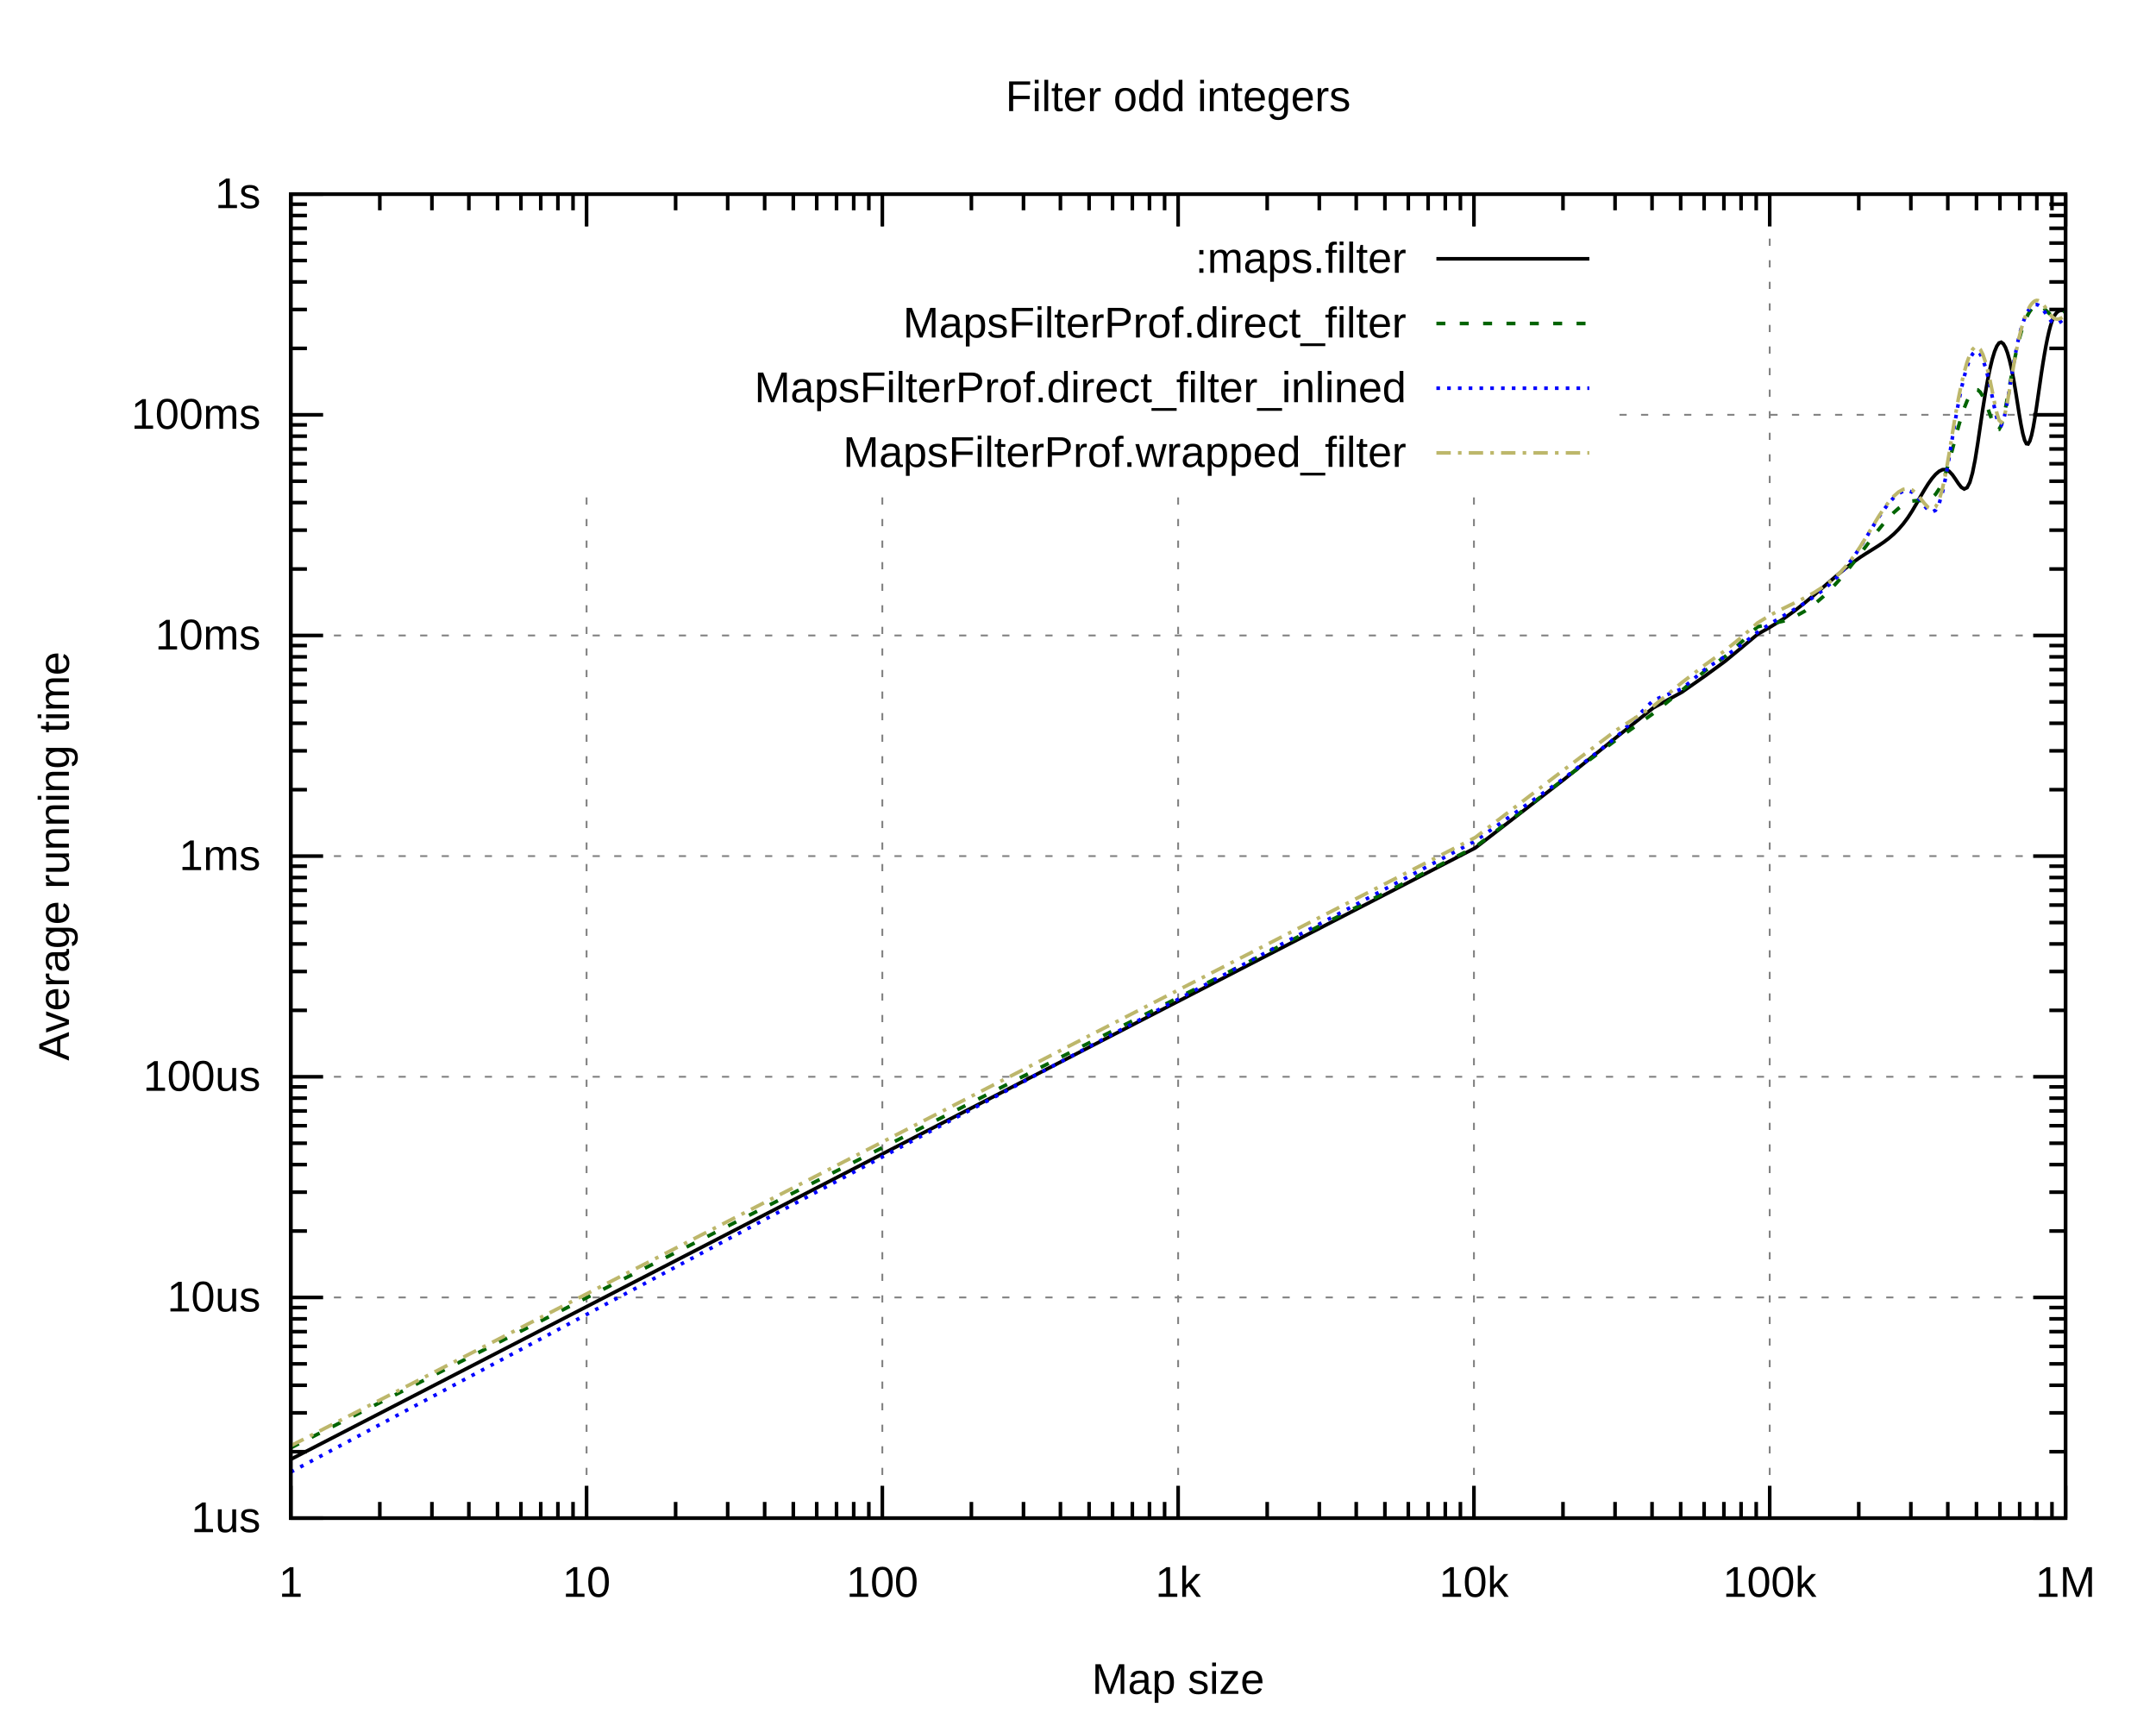
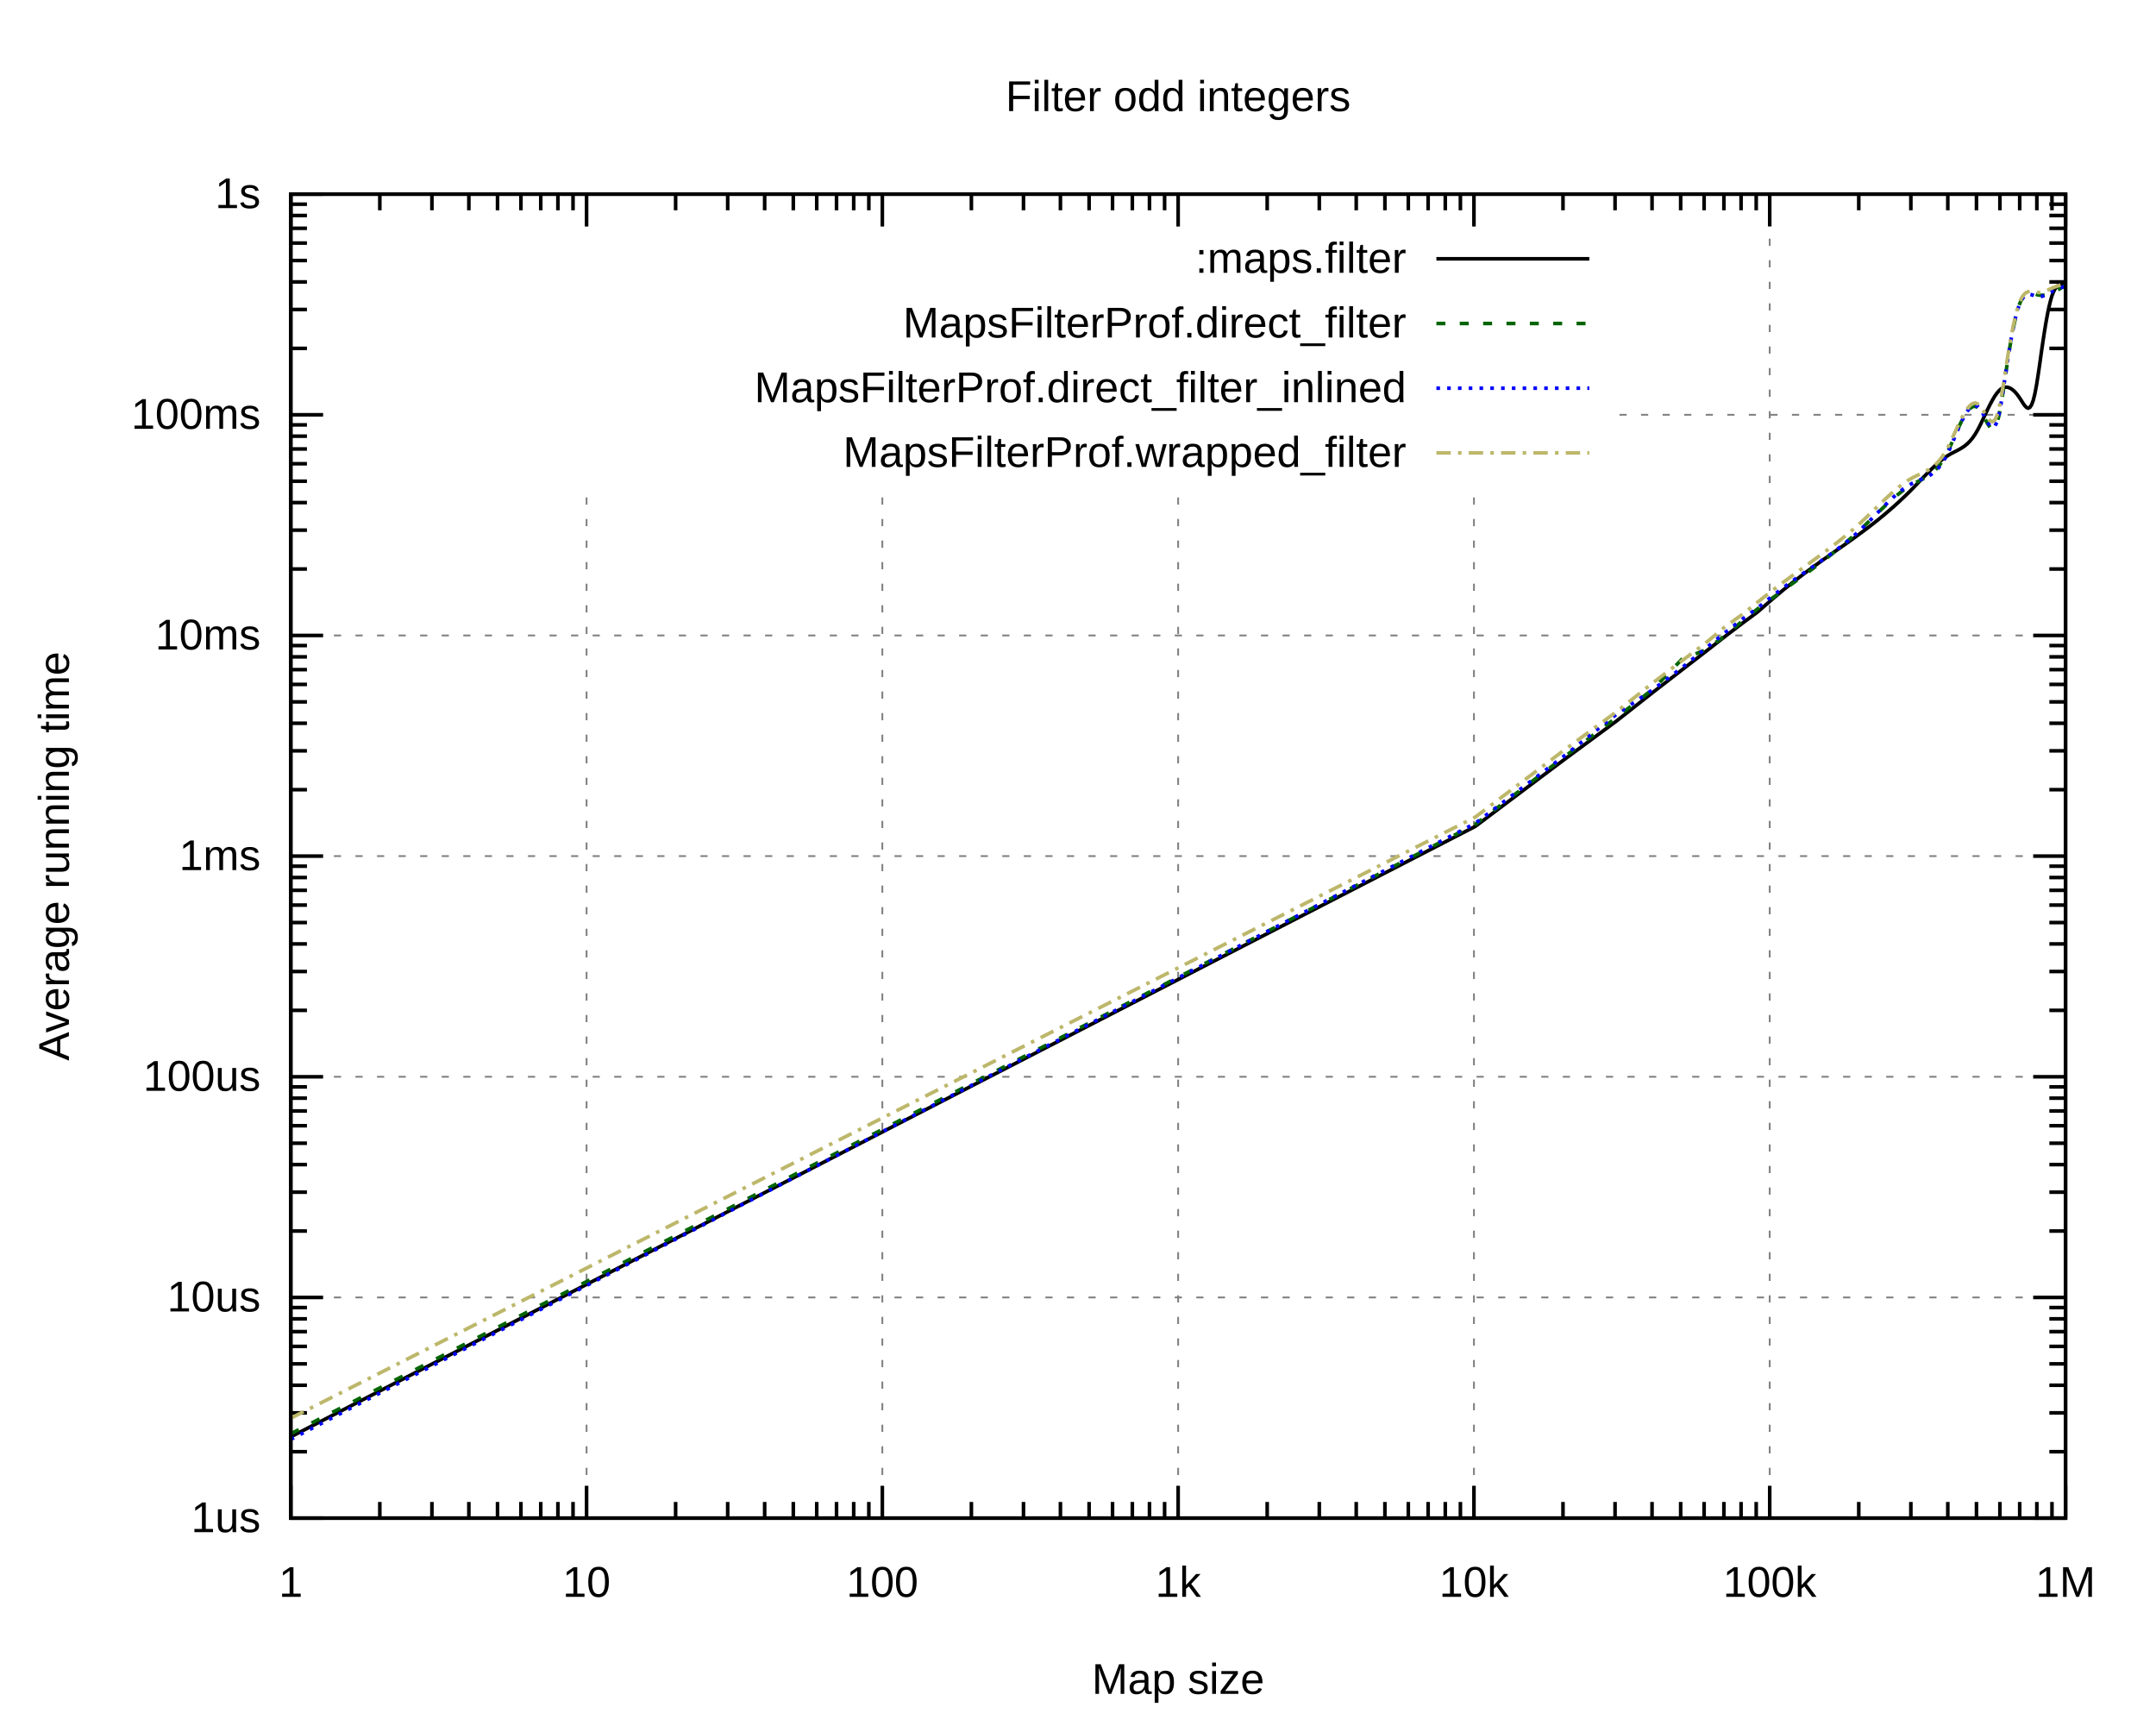
<svg xmlns="http://www.w3.org/2000/svg" xmlns:xlink="http://www.w3.org/1999/xlink" width="600" height="480" viewBox="0 0 600 480">
  <g id="gnuplot_canvas">
    <rect x="0" y="0" width="600" height="480" fill="none" />
    <defs>
      <circle id="gpDot" r="0.5" stroke-width="0.5" stroke="currentColor" />
      <path id="gpPt0" stroke-width="0.222" stroke="currentColor" d="M-1,0 h2 M0,-1 v2" />
      <path id="gpPt1" stroke-width="0.222" stroke="currentColor" d="M-1,-1 L1,1 M1,-1 L-1,1" />
      <path id="gpPt2" stroke-width="0.222" stroke="currentColor" d="M-1,0 L1,0 M0,-1 L0,1 M-1,-1 L1,1 M-1,1 L1,-1" />
      <rect id="gpPt3" stroke-width="0.222" stroke="currentColor" x="-1" y="-1" width="2" height="2" />
      <rect id="gpPt4" stroke-width="0.222" stroke="currentColor" fill="currentColor" x="-1" y="-1" width="2" height="2" />
      <circle id="gpPt5" stroke-width="0.222" stroke="currentColor" cx="0" cy="0" r="1" />
      <use xlink:href="#gpPt5" id="gpPt6" fill="currentColor" stroke="none" />
      <path id="gpPt7" stroke-width="0.222" stroke="currentColor" d="M0,-1.33 L-1.33,0.67 L1.33,0.67 z" />
      <use xlink:href="#gpPt7" id="gpPt8" fill="currentColor" stroke="none" />
      <use xlink:href="#gpPt7" id="gpPt9" stroke="currentColor" transform="rotate(180)" />
      <use xlink:href="#gpPt9" id="gpPt10" fill="currentColor" stroke="none" />
      <use xlink:href="#gpPt3" id="gpPt11" stroke="currentColor" transform="rotate(45)" />
      <use xlink:href="#gpPt11" id="gpPt12" fill="currentColor" stroke="none" />
      <path id="gpPt13" stroke-width="0.222" stroke="currentColor" d="M0,1.330 L1.265,0.411 L0.782,-1.067 L-0.782,-1.076 L-1.265,0.411 z" />
      <use xlink:href="#gpPt13" id="gpPt14" fill="currentColor" stroke="none" />
      <filter id="textbox" filterUnits="objectBoundingBox" x="0" y="0" height="1" width="1">
        <feFlood flood-color="white" flood-opacity="1" result="bgnd" />
        <feComposite in="SourceGraphic" in2="bgnd" operator="atop" />
      </filter>
      <filter id="greybox" filterUnits="objectBoundingBox" x="0" y="0" height="1" width="1">
        <feFlood flood-color="lightgrey" flood-opacity="1" result="grey" />
        <feComposite in="SourceGraphic" in2="grey" operator="atop" />
      </filter>
    </defs>
    <g fill="none" color="white" stroke="currentColor" stroke-width="1.00" stroke-linecap="butt" stroke-linejoin="miter">
</g>
    <g fill="none" color="black" stroke="currentColor" stroke-width="1.00" stroke-linecap="butt" stroke-linejoin="miter">
</g>
    <g fill="none" color="black" stroke="black" stroke-width="0.50" stroke-linecap="butt" stroke-linejoin="miter">
</g>
    <g fill="none" color="gray" stroke="currentColor" stroke-width="0.50" stroke-linecap="butt" stroke-linejoin="miter">
      <path stroke="gray" stroke-dasharray="2,4" class="gridline" d="M80.92,422.40 L574.82,422.40  " />
    </g>
    <g fill="none" color="gray" stroke="gray" stroke-width="1.00" stroke-linecap="butt" stroke-linejoin="miter">
</g>
    <g fill="none" color="black" stroke="currentColor" stroke-width="1.00" stroke-linecap="butt" stroke-linejoin="miter">
      <path stroke="black" d="M80.92,422.40 L89.92,422.40 M574.82,422.40 L565.82,422.40  " />
      <g transform="translate(72.53,426.30)" stroke="none" fill="black" font-family="Arial" font-size="12.00" text-anchor="end">
        <text>
          <tspan font-family="Arial">1us</tspan>
        </text>
      </g>
    </g>
    <g fill="none" color="black" stroke="currentColor" stroke-width="1.00" stroke-linecap="butt" stroke-linejoin="miter">
      <path stroke="black" d="M80.92,403.92 L85.42,403.92 M574.82,403.92 L570.32,403.92 M80.92,393.11 L85.42,393.11 M574.82,393.11 L570.32,393.11   M80.92,385.43 L85.42,385.43 M574.82,385.43 L570.32,385.43 M80.92,379.48 L85.42,379.48 M574.82,379.48 L570.32,379.48   M80.92,374.62 L85.42,374.62 M574.82,374.62 L570.32,374.62 M80.92,370.51 L85.42,370.51 M574.82,370.51 L570.32,370.51   M80.92,366.95 L85.42,366.95 M574.82,366.95 L570.32,366.95 M80.92,363.81 L85.42,363.81 M574.82,363.81 L570.32,363.81    " />
    </g>
    <g fill="none" color="black" stroke="black" stroke-width="0.50" stroke-linecap="butt" stroke-linejoin="miter">
</g>
    <g fill="none" color="gray" stroke="currentColor" stroke-width="0.50" stroke-linecap="butt" stroke-linejoin="miter">
      <path stroke="gray" stroke-dasharray="2,4" class="gridline" d="M80.92,361.00 L574.82,361.00  " />
    </g>
    <g fill="none" color="gray" stroke="gray" stroke-width="1.00" stroke-linecap="butt" stroke-linejoin="miter">
</g>
    <g fill="none" color="black" stroke="currentColor" stroke-width="1.00" stroke-linecap="butt" stroke-linejoin="miter">
      <path stroke="black" d="M80.92,361.00 L89.92,361.00 M574.82,361.00 L565.82,361.00  " />
      <g transform="translate(72.53,364.90)" stroke="none" fill="black" font-family="Arial" font-size="12.00" text-anchor="end">
        <text>
          <tspan font-family="Arial">10us</tspan>
        </text>
      </g>
    </g>
    <g fill="none" color="black" stroke="currentColor" stroke-width="1.00" stroke-linecap="butt" stroke-linejoin="miter">
      <path stroke="black" d="M80.92,342.52 L85.42,342.52 M574.82,342.52 L570.32,342.52 M80.92,331.71 L85.42,331.71 M574.82,331.71 L570.32,331.71   M80.92,324.04 L85.42,324.04 M574.82,324.04 L570.32,324.04 M80.92,318.09 L85.42,318.09 M574.82,318.09 L570.32,318.09   M80.92,313.22 L85.42,313.22 M574.82,313.22 L570.32,313.22 M80.92,309.11 L85.42,309.11 M574.82,309.11 L570.32,309.11   M80.92,305.55 L85.42,305.55 M574.82,305.55 L570.32,305.55 M80.92,302.41 L85.42,302.41 M574.82,302.41 L570.32,302.41    " />
    </g>
    <g fill="none" color="black" stroke="black" stroke-width="0.50" stroke-linecap="butt" stroke-linejoin="miter">
</g>
    <g fill="none" color="gray" stroke="currentColor" stroke-width="0.50" stroke-linecap="butt" stroke-linejoin="miter">
      <path stroke="gray" stroke-dasharray="2,4" class="gridline" d="M80.92,299.60 L574.82,299.60  " />
    </g>
    <g fill="none" color="gray" stroke="gray" stroke-width="1.00" stroke-linecap="butt" stroke-linejoin="miter">
</g>
    <g fill="none" color="black" stroke="currentColor" stroke-width="1.00" stroke-linecap="butt" stroke-linejoin="miter">
      <path stroke="black" d="M80.92,299.60 L89.92,299.60 M574.82,299.60 L565.82,299.60  " />
      <g transform="translate(72.53,303.50)" stroke="none" fill="black" font-family="Arial" font-size="12.00" text-anchor="end">
        <text>
          <tspan font-family="Arial">100us</tspan>
        </text>
      </g>
    </g>
    <g fill="none" color="black" stroke="currentColor" stroke-width="1.00" stroke-linecap="butt" stroke-linejoin="miter">
      <path stroke="black" d="M80.92,281.12 L85.42,281.12 M574.82,281.12 L570.32,281.12 M80.92,270.31 L85.42,270.31 M574.82,270.31 L570.32,270.31   M80.92,262.64 L85.42,262.64 M574.82,262.64 L570.32,262.64 M80.92,256.69 L85.42,256.69 M574.82,256.69 L570.32,256.69   M80.92,251.83 L85.42,251.83 M574.82,251.83 L570.32,251.83 M80.92,247.72 L85.42,247.72 M574.82,247.72 L570.32,247.72   M80.92,244.16 L85.42,244.16 M574.82,244.16 L570.32,244.16 M80.92,241.01 L85.42,241.01 M574.82,241.01 L570.32,241.01    " />
    </g>
    <g fill="none" color="black" stroke="black" stroke-width="0.50" stroke-linecap="butt" stroke-linejoin="miter">
</g>
    <g fill="none" color="gray" stroke="currentColor" stroke-width="0.50" stroke-linecap="butt" stroke-linejoin="miter">
      <path stroke="gray" stroke-dasharray="2,4" class="gridline" d="M80.92,238.20 L574.82,238.20  " />
    </g>
    <g fill="none" color="gray" stroke="gray" stroke-width="1.00" stroke-linecap="butt" stroke-linejoin="miter">
</g>
    <g fill="none" color="black" stroke="currentColor" stroke-width="1.00" stroke-linecap="butt" stroke-linejoin="miter">
      <path stroke="black" d="M80.92,238.20 L89.92,238.20 M574.82,238.20 L565.82,238.20  " />
      <g transform="translate(72.53,242.10)" stroke="none" fill="black" font-family="Arial" font-size="12.00" text-anchor="end">
        <text>
          <tspan font-family="Arial">1ms</tspan>
        </text>
      </g>
    </g>
    <g fill="none" color="black" stroke="currentColor" stroke-width="1.00" stroke-linecap="butt" stroke-linejoin="miter">
      <path stroke="black" d="M80.92,219.72 L85.42,219.72 M574.82,219.72 L570.32,219.72 M80.92,208.91 L85.42,208.91 M574.82,208.91 L570.32,208.91   M80.92,201.24 L85.42,201.24 M574.82,201.24 L570.32,201.24 M80.92,195.29 L85.42,195.29 M574.82,195.29 L570.32,195.29   M80.92,190.43 L85.42,190.43 M574.82,190.43 L570.32,190.43 M80.92,186.32 L85.42,186.32 M574.82,186.32 L570.32,186.32   M80.92,182.76 L85.42,182.76 M574.82,182.76 L570.32,182.76 M80.92,179.62 L85.42,179.62 M574.82,179.62 L570.32,179.62    " />
    </g>
    <g fill="none" color="black" stroke="black" stroke-width="0.50" stroke-linecap="butt" stroke-linejoin="miter">
</g>
    <g fill="none" color="gray" stroke="currentColor" stroke-width="0.50" stroke-linecap="butt" stroke-linejoin="miter">
      <path stroke="gray" stroke-dasharray="2,4" class="gridline" d="M80.92,176.81 L574.82,176.81  " />
    </g>
    <g fill="none" color="gray" stroke="gray" stroke-width="1.00" stroke-linecap="butt" stroke-linejoin="miter">
</g>
    <g fill="none" color="black" stroke="currentColor" stroke-width="1.00" stroke-linecap="butt" stroke-linejoin="miter">
      <path stroke="black" d="M80.92,176.81 L89.92,176.81 M574.82,176.81 L565.82,176.81  " />
      <g transform="translate(72.53,180.71)" stroke="none" fill="black" font-family="Arial" font-size="12.00" text-anchor="end">
        <text>
          <tspan font-family="Arial">10ms</tspan>
        </text>
      </g>
    </g>
    <g fill="none" color="black" stroke="currentColor" stroke-width="1.00" stroke-linecap="butt" stroke-linejoin="miter">
      <path stroke="black" d="M80.92,158.32 L85.42,158.32 M574.82,158.32 L570.32,158.32 M80.92,147.51 L85.42,147.51 M574.82,147.51 L570.32,147.51   M80.92,139.84 L85.42,139.84 M574.82,139.84 L570.32,139.84 M80.92,133.89 L85.42,133.89 M574.82,133.89 L570.32,133.89   M80.92,129.03 L85.42,129.03 M574.82,129.03 L570.32,129.03 M80.92,124.92 L85.42,124.92 M574.82,124.92 L570.32,124.92   M80.92,121.36 L85.42,121.36 M574.82,121.36 L570.32,121.36 M80.92,118.22 L85.42,118.22 M574.82,118.22 L570.32,118.22    " />
    </g>
    <g fill="none" color="black" stroke="black" stroke-width="0.50" stroke-linecap="butt" stroke-linejoin="miter">
</g>
    <g fill="none" color="gray" stroke="currentColor" stroke-width="0.50" stroke-linecap="butt" stroke-linejoin="miter">
      <path stroke="gray" stroke-dasharray="2,4" class="gridline" d="M80.92,115.41 L89.31,115.41 M450.69,115.41 L574.82,115.41  " />
    </g>
    <g fill="none" color="gray" stroke="gray" stroke-width="1.00" stroke-linecap="butt" stroke-linejoin="miter">
</g>
    <g fill="none" color="black" stroke="currentColor" stroke-width="1.00" stroke-linecap="butt" stroke-linejoin="miter">
      <path stroke="black" d="M80.92,115.41 L89.92,115.41 M574.82,115.41 L565.82,115.41  " />
      <g transform="translate(72.53,119.31)" stroke="none" fill="black" font-family="Arial" font-size="12.00" text-anchor="end">
        <text>
          <tspan font-family="Arial">100ms</tspan>
        </text>
      </g>
    </g>
    <g fill="none" color="black" stroke="currentColor" stroke-width="1.00" stroke-linecap="butt" stroke-linejoin="miter">
      <path stroke="black" d="M80.92,96.93 L85.42,96.93 M574.82,96.93 L570.32,96.93 M80.92,86.11 L85.42,86.11 M574.82,86.11 L570.32,86.11   M80.92,78.44 L85.42,78.44 M574.82,78.44 L570.32,78.44 M80.92,72.49 L85.42,72.49 M574.82,72.49 L570.32,72.49   M80.92,67.63 L85.42,67.63 M574.82,67.63 L570.32,67.63 M80.92,63.52 L85.42,63.52 M574.82,63.52 L570.32,63.52   M80.92,59.96 L85.42,59.96 M574.82,59.96 L570.32,59.96 M80.92,56.82 L85.42,56.82 M574.82,56.82 L570.32,56.82    " />
    </g>
    <g fill="none" color="black" stroke="black" stroke-width="0.50" stroke-linecap="butt" stroke-linejoin="miter">
</g>
    <g fill="none" color="gray" stroke="currentColor" stroke-width="0.50" stroke-linecap="butt" stroke-linejoin="miter">
      <path stroke="gray" stroke-dasharray="2,4" class="gridline" d="M80.92,54.01 L574.82,54.01  " />
    </g>
    <g fill="none" color="gray" stroke="gray" stroke-width="1.00" stroke-linecap="butt" stroke-linejoin="miter">
</g>
    <g fill="none" color="black" stroke="currentColor" stroke-width="1.00" stroke-linecap="butt" stroke-linejoin="miter">
      <path stroke="black" d="M80.92,54.01 L89.92,54.01 M574.82,54.01 L565.82,54.01  " />
      <g transform="translate(72.53,57.91)" stroke="none" fill="black" font-family="Arial" font-size="12.00" text-anchor="end">
        <text>
          <tspan font-family="Arial">1s</tspan>
        </text>
      </g>
    </g>
    <g fill="none" color="black" stroke="currentColor" stroke-width="1.00" stroke-linecap="butt" stroke-linejoin="miter">
</g>
    <g fill="none" color="black" stroke="black" stroke-width="0.50" stroke-linecap="butt" stroke-linejoin="miter">
</g>
    <g fill="none" color="gray" stroke="currentColor" stroke-width="0.50" stroke-linecap="butt" stroke-linejoin="miter">
      <path stroke="gray" stroke-dasharray="2,4" class="gridline" d="M80.92,422.40 L80.92,54.01  " />
    </g>
    <g fill="none" color="gray" stroke="gray" stroke-width="1.00" stroke-linecap="butt" stroke-linejoin="miter">
</g>
    <g fill="none" color="black" stroke="currentColor" stroke-width="1.00" stroke-linecap="butt" stroke-linejoin="miter">
      <path stroke="black" d="M80.92,422.40 L80.92,413.40 M80.92,54.01 L80.92,63.01  " />
      <g transform="translate(80.92,444.30)" stroke="none" fill="black" font-family="Arial" font-size="12.00" text-anchor="middle">
        <text>
          <tspan font-family="Arial">1</tspan>
        </text>
      </g>
    </g>
    <g fill="none" color="black" stroke="currentColor" stroke-width="1.00" stroke-linecap="butt" stroke-linejoin="miter">
      <path stroke="black" d="M105.70,422.40 L105.70,417.90 M105.70,54.01 L105.70,58.51 M120.20,422.40 L120.20,417.90 M120.20,54.01 L120.20,58.51   M130.48,422.40 L130.48,417.90 M130.48,54.01 L130.48,58.51 M138.46,422.40 L138.46,417.90 M138.46,54.01 L138.46,58.51   M144.97,422.40 L144.97,417.90 M144.97,54.01 L144.97,58.51 M150.49,422.40 L150.49,417.90 M150.49,54.01 L150.49,58.51   M155.26,422.40 L155.26,417.90 M155.26,54.01 L155.26,58.51 M159.47,422.40 L159.47,417.90 M159.47,54.01 L159.47,58.51    " />
    </g>
    <g fill="none" color="black" stroke="black" stroke-width="0.50" stroke-linecap="butt" stroke-linejoin="miter">
</g>
    <g fill="none" color="gray" stroke="currentColor" stroke-width="0.50" stroke-linecap="butt" stroke-linejoin="miter">
      <path stroke="gray" stroke-dasharray="2,4" class="gridline" d="M163.24,422.40 L163.24,135.01 M163.24,63.01 L163.24,54.01  " />
    </g>
    <g fill="none" color="gray" stroke="gray" stroke-width="1.00" stroke-linecap="butt" stroke-linejoin="miter">
</g>
    <g fill="none" color="black" stroke="currentColor" stroke-width="1.00" stroke-linecap="butt" stroke-linejoin="miter">
      <path stroke="black" d="M163.24,422.40 L163.24,413.40 M163.24,54.01 L163.24,63.01  " />
      <g transform="translate(163.24,444.30)" stroke="none" fill="black" font-family="Arial" font-size="12.00" text-anchor="middle">
        <text>
          <tspan font-family="Arial">10</tspan>
        </text>
      </g>
    </g>
    <g fill="none" color="black" stroke="currentColor" stroke-width="1.00" stroke-linecap="butt" stroke-linejoin="miter">
      <path stroke="black" d="M188.02,422.40 L188.02,417.90 M188.02,54.01 L188.02,58.51 M202.51,422.40 L202.51,417.90 M202.51,54.01 L202.51,58.51   M212.80,422.40 L212.80,417.90 M212.80,54.01 L212.80,58.51 M220.77,422.40 L220.77,417.90 M220.77,54.01 L220.77,58.51   M227.29,422.40 L227.29,417.90 M227.29,54.01 L227.29,58.51 M232.80,422.40 L232.80,417.90 M232.80,54.01 L232.80,58.51   M237.58,422.40 L237.58,417.90 M237.58,54.01 L237.58,58.51 M241.79,422.40 L241.79,417.90 M241.79,54.01 L241.79,58.51    " />
    </g>
    <g fill="none" color="black" stroke="black" stroke-width="0.50" stroke-linecap="butt" stroke-linejoin="miter">
</g>
    <g fill="none" color="gray" stroke="currentColor" stroke-width="0.50" stroke-linecap="butt" stroke-linejoin="miter">
      <path stroke="gray" stroke-dasharray="2,4" class="gridline" d="M245.55,422.40 L245.55,135.01 M245.55,63.01 L245.55,54.01  " />
    </g>
    <g fill="none" color="gray" stroke="gray" stroke-width="1.00" stroke-linecap="butt" stroke-linejoin="miter">
</g>
    <g fill="none" color="black" stroke="currentColor" stroke-width="1.00" stroke-linecap="butt" stroke-linejoin="miter">
      <path stroke="black" d="M245.55,422.40 L245.55,413.40 M245.55,54.01 L245.55,63.01  " />
      <g transform="translate(245.55,444.30)" stroke="none" fill="black" font-family="Arial" font-size="12.00" text-anchor="middle">
        <text>
          <tspan font-family="Arial">100</tspan>
        </text>
      </g>
    </g>
    <g fill="none" color="black" stroke="currentColor" stroke-width="1.00" stroke-linecap="butt" stroke-linejoin="miter">
      <path stroke="black" d="M270.33,422.40 L270.33,417.90 M270.33,54.01 L270.33,58.51 M284.83,422.40 L284.83,417.90 M284.83,54.01 L284.83,58.51   M295.11,422.40 L295.11,417.90 M295.11,54.01 L295.11,58.51 M303.09,422.40 L303.09,417.90 M303.09,54.01 L303.09,58.51   M309.61,422.40 L309.61,417.90 M309.61,54.01 L309.61,58.51 M315.12,422.40 L315.12,417.90 M315.12,54.01 L315.12,58.51   M319.89,422.40 L319.89,417.90 M319.89,54.01 L319.89,58.51 M324.10,422.40 L324.10,417.90 M324.10,54.01 L324.10,58.51    " />
    </g>
    <g fill="none" color="black" stroke="black" stroke-width="0.50" stroke-linecap="butt" stroke-linejoin="miter">
</g>
    <g fill="none" color="gray" stroke="currentColor" stroke-width="0.50" stroke-linecap="butt" stroke-linejoin="miter">
      <path stroke="gray" stroke-dasharray="2,4" class="gridline" d="M327.87,422.40 L327.87,135.01 M327.87,63.01 L327.87,54.01  " />
    </g>
    <g fill="none" color="gray" stroke="gray" stroke-width="1.00" stroke-linecap="butt" stroke-linejoin="miter">
</g>
    <g fill="none" color="black" stroke="currentColor" stroke-width="1.00" stroke-linecap="butt" stroke-linejoin="miter">
      <path stroke="black" d="M327.87,422.40 L327.87,413.40 M327.87,54.01 L327.87,63.01  " />
      <g transform="translate(327.87,444.30)" stroke="none" fill="black" font-family="Arial" font-size="12.00" text-anchor="middle">
        <text>
          <tspan font-family="Arial">1k</tspan>
        </text>
      </g>
    </g>
    <g fill="none" color="black" stroke="currentColor" stroke-width="1.00" stroke-linecap="butt" stroke-linejoin="miter">
      <path stroke="black" d="M352.65,422.40 L352.65,417.90 M352.65,54.01 L352.65,58.51 M367.15,422.40 L367.15,417.90 M367.15,54.01 L367.15,58.51   M377.43,422.40 L377.43,417.90 M377.43,54.01 L377.43,58.51 M385.41,422.40 L385.41,417.90 M385.41,54.01 L385.41,58.51   M391.92,422.40 L391.92,417.90 M391.92,54.01 L391.92,58.51 M397.44,422.40 L397.44,417.90 M397.44,54.01 L397.44,58.51   M402.21,422.40 L402.21,417.90 M402.21,54.01 L402.21,58.51 M406.42,422.40 L406.42,417.90 M406.42,54.01 L406.42,58.51    " />
    </g>
    <g fill="none" color="black" stroke="black" stroke-width="0.50" stroke-linecap="butt" stroke-linejoin="miter">
</g>
    <g fill="none" color="gray" stroke="currentColor" stroke-width="0.50" stroke-linecap="butt" stroke-linejoin="miter">
      <path stroke="gray" stroke-dasharray="2,4" class="gridline" d="M410.19,422.40 L410.19,135.01 M410.19,63.01 L410.19,54.01  " />
    </g>
    <g fill="none" color="gray" stroke="gray" stroke-width="1.00" stroke-linecap="butt" stroke-linejoin="miter">
</g>
    <g fill="none" color="black" stroke="currentColor" stroke-width="1.00" stroke-linecap="butt" stroke-linejoin="miter">
      <path stroke="black" d="M410.19,422.40 L410.19,413.40 M410.19,54.01 L410.19,63.01  " />
      <g transform="translate(410.19,444.30)" stroke="none" fill="black" font-family="Arial" font-size="12.00" text-anchor="middle">
        <text>
          <tspan font-family="Arial">10k</tspan>
        </text>
      </g>
    </g>
    <g fill="none" color="black" stroke="currentColor" stroke-width="1.00" stroke-linecap="butt" stroke-linejoin="miter">
      <path stroke="black" d="M434.97,422.40 L434.97,417.90 M434.97,54.01 L434.97,58.51 M449.46,422.40 L449.46,417.90 M449.46,54.01 L449.46,58.51   M459.75,422.40 L459.75,417.90 M459.75,54.01 L459.75,58.51 M467.72,422.40 L467.72,417.90 M467.72,54.01 L467.72,58.51   M474.24,422.40 L474.24,417.90 M474.24,54.01 L474.24,58.51 M479.75,422.40 L479.75,417.90 M479.75,54.01 L479.75,58.51   M484.53,422.40 L484.53,417.90 M484.53,54.01 L484.53,58.51 M488.74,422.40 L488.74,417.90 M488.74,54.01 L488.74,58.51    " />
    </g>
    <g fill="none" color="black" stroke="black" stroke-width="0.50" stroke-linecap="butt" stroke-linejoin="miter">
</g>
    <g fill="none" color="gray" stroke="currentColor" stroke-width="0.50" stroke-linecap="butt" stroke-linejoin="miter">
      <path stroke="gray" stroke-dasharray="2,4" class="gridline" d="M492.50,422.40 L492.50,54.01  " />
    </g>
    <g fill="none" color="gray" stroke="gray" stroke-width="1.00" stroke-linecap="butt" stroke-linejoin="miter">
</g>
    <g fill="none" color="black" stroke="currentColor" stroke-width="1.00" stroke-linecap="butt" stroke-linejoin="miter">
      <path stroke="black" d="M492.50,422.40 L492.50,413.40 M492.50,54.01 L492.50,63.01  " />
      <g transform="translate(492.50,444.30)" stroke="none" fill="black" font-family="Arial" font-size="12.00" text-anchor="middle">
        <text>
          <tspan font-family="Arial">100k</tspan>
        </text>
      </g>
    </g>
    <g fill="none" color="black" stroke="currentColor" stroke-width="1.00" stroke-linecap="butt" stroke-linejoin="miter">
      <path stroke="black" d="M517.28,422.40 L517.28,417.90 M517.28,54.01 L517.28,58.51 M531.78,422.40 L531.78,417.90 M531.78,54.01 L531.78,58.51   M542.06,422.40 L542.06,417.90 M542.06,54.01 L542.06,58.51 M550.04,422.40 L550.04,417.90 M550.04,54.01 L550.04,58.51   M556.56,422.40 L556.56,417.90 M556.56,54.01 L556.56,58.51 M562.07,422.40 L562.07,417.90 M562.07,54.01 L562.07,58.51   M566.84,422.40 L566.84,417.90 M566.84,54.01 L566.84,58.51 M571.05,422.40 L571.05,417.90 M571.05,54.01 L571.05,58.51    " />
    </g>
    <g fill="none" color="black" stroke="black" stroke-width="0.50" stroke-linecap="butt" stroke-linejoin="miter">
</g>
    <g fill="none" color="gray" stroke="currentColor" stroke-width="0.50" stroke-linecap="butt" stroke-linejoin="miter">
      <path stroke="gray" stroke-dasharray="2,4" class="gridline" d="M574.82,422.40 L574.82,54.01  " />
    </g>
    <g fill="none" color="gray" stroke="gray" stroke-width="1.00" stroke-linecap="butt" stroke-linejoin="miter">
</g>
    <g fill="none" color="black" stroke="currentColor" stroke-width="1.00" stroke-linecap="butt" stroke-linejoin="miter">
      <path stroke="black" d="M574.82,422.40 L574.82,413.40 M574.82,54.01 L574.82,63.01  " />
      <g transform="translate(574.82,444.30)" stroke="none" fill="black" font-family="Arial" font-size="12.00" text-anchor="middle">
        <text>
          <tspan font-family="Arial">1M</tspan>
        </text>
      </g>
    </g>
    <g fill="none" color="black" stroke="currentColor" stroke-width="1.00" stroke-linecap="butt" stroke-linejoin="miter">
</g>
    <g fill="none" color="black" stroke="currentColor" stroke-width="1.00" stroke-linecap="butt" stroke-linejoin="miter">
      <path stroke="black" d="M80.92,54.01 L80.92,422.40 L574.82,422.40 L574.82,54.01 L80.92,54.01 Z  " />
    </g>
    <g fill="none" color="black" stroke="currentColor" stroke-width="1.00" stroke-linecap="butt" stroke-linejoin="miter">
      <g transform="translate(19.18,238.21) rotate(270)" stroke="none" fill="black" font-family="Arial" font-size="12.00" text-anchor="middle">
        <text>
          <tspan font-family="Arial">Average running time</tspan>
        </text>
      </g>
    </g>
    <g fill="none" color="black" stroke="currentColor" stroke-width="1.00" stroke-linecap="butt" stroke-linejoin="miter">
      <g transform="translate(327.87,471.30)" stroke="none" fill="black" font-family="Arial" font-size="12.00" text-anchor="middle">
        <text>
          <tspan font-family="Arial">Map size</tspan>
        </text>
      </g>
    </g>
    <g fill="none" color="black" stroke="currentColor" stroke-width="1.00" stroke-linecap="butt" stroke-linejoin="miter">
</g>
    <g id="gnuplot_plot_1">
      <g fill="none" color="black" stroke="currentColor" stroke-width="1.00" stroke-linecap="butt" stroke-linejoin="miter">
        <g transform="translate(391.35,75.91)" stroke="none" fill="black" font-family="Arial" font-size="12.00" text-anchor="end">
          <text>
            <tspan font-family="Arial">:maps.filter</tspan>
          </text>
        </g>
      </g>
      <g fill="none" color="black" stroke="currentColor" stroke-width="1.00" stroke-linecap="butt" stroke-linejoin="miter">
-         <path stroke="rgb(  0,   0,   0)" d="M399.74,72.01 L442.30,72.01 M80.92,406.04 L410.55,235.93 L435.33,216.81 L449.82,205.15 L460.11,196.95 L468.08,192.57   L474.60,188.00 L480.11,183.96 L484.89,180.01 L489.10,176.49 L492.86,174.33 L496.27,172.22 L499.38,169.99 L502.24,167.74   L504.89,165.52 L507.36,163.40 L509.67,161.41 L511.83,159.56 L513.88,157.89 L515.81,156.39 L517.64,155.08 L519.39,153.95   L521.05,152.92 L522.64,151.92 L524.16,150.90 L525.62,149.80 L527.02,148.60 L528.37,147.25 L529.67,145.74 L530.93,144.05   L532.14,142.18 L533.31,140.19 L534.44,138.20 L535.55,136.31 L536.61,134.61 L537.65,133.15 L538.66,131.98 L539.64,131.14   L540.59,130.67 L541.52,130.64 L542.42,131.11 L543.31,132.05 L544.17,133.27 L545.01,134.54 L545.83,135.58 L546.63,136.06   L547.42,135.68 L548.19,134.21 L548.94,131.56 L549.68,127.85 L550.40,123.33 L551.11,118.48 L551.80,113.79 L552.48,109.51   L553.15,105.74 L553.81,102.53 L554.45,99.88 L555.08,97.80 L555.71,96.30 L556.32,95.43 L556.92,95.22 L557.51,95.65   L558.09,96.64 L558.66,98.15 L559.22,100.12 L559.78,102.53 L560.32,105.32 L560.86,108.44 L561.39,111.77 L561.91,115.10   L562.43,118.15 L562.94,120.66 L563.44,122.48 L563.93,123.45 L564.41,123.53 L564.89,122.71 L565.37,121.12 L565.84,118.91   L566.30,116.24 L566.75,113.28 L567.20,110.16 L567.65,107.04 L568.08,104.03 L568.52,101.20 L568.95,98.60 L569.37,96.24   L569.79,94.14 L570.20,92.31 L570.61,90.75 L571.01,89.48 L571.41,88.48 L571.81,87.72 L572.20,87.17 L572.58,86.78   L572.97,86.53 L573.35,86.40 L573.72,86.35 L574.09,86.37 L574.46,86.43 L574.82,86.51  " />
+         <path stroke="rgb(  0,   0,   0)" d="M399.74,72.01 L442.30,72.01 M80.92,399.78 L410.55,229.94 L435.33,211.33 L449.82,200.64 L460.11,192.54 L468.08,186.38   L474.60,181.35 L480.11,177.05 L484.89,173.41 L489.10,170.30 L492.86,167.03 L496.27,164.15 L499.38,161.67 L502.24,159.48   L504.89,157.53 L507.36,155.76 L509.67,154.13 L511.83,152.61 L513.88,151.17 L515.81,149.80 L517.64,148.46 L519.39,147.16   L521.05,145.89 L522.64,144.63 L524.16,143.39 L525.62,142.15 L527.02,140.93 L528.37,139.71 L529.67,138.49 L530.93,137.28   L532.14,136.06 L533.31,134.85 L534.44,133.66 L535.55,132.52 L536.61,131.43 L537.65,130.40 L538.66,129.45 L539.64,128.58   L540.59,127.80 L541.52,127.12 L542.42,126.54 L543.31,126.05 L544.17,125.61 L545.01,125.17 L545.83,124.70 L546.63,124.17   L547.42,123.54 L548.19,122.78 L548.94,121.88 L549.68,120.81 L550.40,119.58 L551.11,118.20 L551.80,116.76 L552.48,115.31   L553.15,113.91 L553.81,112.58 L554.45,111.38 L555.08,110.31 L555.71,109.41 L556.32,108.69 L556.92,108.17 L557.51,107.86   L558.09,107.72 L558.66,107.75 L559.22,107.91 L559.78,108.21 L560.32,108.63 L560.86,109.16 L561.39,109.79 L561.91,110.51   L562.43,111.30 L562.94,112.11 L563.44,112.83 L563.93,113.35 L564.41,113.57 L564.89,113.36 L565.37,112.65 L565.84,111.38   L566.30,109.53 L566.75,107.15 L567.20,104.31 L567.65,101.24 L568.08,98.14 L568.52,95.15 L568.95,92.34 L569.37,89.78   L569.79,87.49 L570.20,85.49 L570.61,83.80 L571.01,82.41 L571.41,81.34 L571.81,80.54 L572.20,79.97 L572.58,79.58   L572.97,79.35 L573.35,79.24 L573.72,79.24 L574.09,79.30 L574.46,79.42 L574.82,79.56  " />
      </g>
    </g>
    <g id="gnuplot_plot_2">
      <g fill="none" color="black" stroke="currentColor" stroke-width="1.00" stroke-linecap="butt" stroke-linejoin="miter">
        <g transform="translate(391.35,93.91)" stroke="none" fill="black" font-family="Arial" font-size="12.00" text-anchor="end">
          <text>
            <tspan font-family="Arial">MapsFilterProf.direct_filter</tspan>
          </text>
        </g>
      </g>
      <g fill="none" color="black" stroke="currentColor" stroke-width="1.00" stroke-linecap="butt" stroke-linejoin="miter">
-         <path stroke="rgb(  0, 100,   0)" stroke-dasharray="2.5,4.0" d="M399.74,90.01 L442.30,90.01 M80.92,402.83 L410.55,235.66 L435.33,216.69 L449.82,205.83 L460.11,198.49 L468.08,192.06   L474.60,186.58 L480.11,182.66 L484.89,178.43 L489.10,174.41 L492.86,173.55 L496.27,172.83 L499.38,171.64 L502.24,170.05   L504.89,168.15 L507.36,166.03 L509.67,163.75 L511.83,161.39 L513.88,158.98 L515.81,156.56 L517.64,154.17 L519.39,151.84   L521.05,149.63 L522.64,147.57 L524.16,145.71 L525.62,144.05 L527.02,142.61 L528.37,141.42 L529.67,140.48 L530.93,139.81   L532.14,139.42 L533.31,139.29 L534.44,139.28 L535.55,139.23 L536.61,139.01 L537.65,138.48 L538.66,137.52 L539.64,136.05   L540.59,134.04 L541.52,131.48 L542.42,128.45 L543.31,125.14 L544.17,121.85 L545.01,118.75 L545.83,115.96 L546.63,113.55   L547.42,111.55 L548.19,110.01 L548.94,108.94 L549.68,108.41 L550.40,108.48 L551.11,109.13 L551.80,110.25 L552.48,111.75   L553.15,113.49 L553.81,115.35 L554.45,117.13 L555.08,118.60 L555.71,119.47 L556.32,119.46 L556.92,118.37 L557.51,116.32   L558.09,113.65 L558.66,110.65 L559.22,107.56 L559.78,104.52 L560.32,101.64 L560.86,98.97 L561.39,96.56 L561.91,94.42   L562.43,92.57 L562.94,90.97 L563.44,89.60 L563.93,88.43 L564.41,87.45 L564.89,86.65 L565.37,86.00 L565.84,85.51   L566.30,85.18 L566.75,84.99 L567.20,84.96 L567.65,85.06 L568.08,85.27 L568.52,85.56 L568.95,85.92 L569.37,86.32   L569.79,86.73 L570.20,87.13 L570.61,87.49 L571.01,87.78 L571.41,87.97 L571.81,88.07 L572.20,88.09 L572.58,88.02   L572.97,87.90 L573.35,87.72 L573.72,87.50 L574.09,87.25 L574.46,86.98 L574.82,86.71  " />
+         <path stroke="rgb(  0, 100,   0)" stroke-dasharray="2.5,4.0" d="M399.74,90.01 L442.30,90.01 M80.92,398.92 L410.55,229.39 L435.33,210.60 L449.82,199.67 L460.11,191.66 L468.08,183.42   L474.60,180.85 L480.11,176.84 L484.89,172.79 L489.10,169.44 L492.86,166.67 L496.27,164.21 L499.38,161.96 L502.24,159.88   L504.89,157.92 L507.36,156.05 L509.67,154.25 L511.83,152.50 L513.88,150.79 L515.81,149.10 L517.64,147.43 L519.39,145.78   L521.05,144.17 L522.64,142.63 L524.16,141.17 L525.62,139.81 L527.02,138.56 L528.37,137.43 L529.67,136.42 L530.93,135.54   L532.14,134.80 L533.31,134.18 L534.44,133.61 L535.55,133.03 L536.61,132.39 L537.65,131.63 L538.66,130.71 L539.64,129.59   L540.59,128.25 L541.52,126.68 L542.42,124.88 L543.31,122.92 L544.17,120.94 L545.01,119.04 L545.83,117.32 L546.63,115.82   L547.42,114.59 L548.19,113.69 L548.94,113.16 L549.68,113.04 L550.40,113.41 L551.11,114.24 L551.80,115.38 L552.48,116.67   L553.15,117.93 L553.81,118.91 L554.45,119.38 L555.08,119.07 L555.71,117.81 L556.32,115.53 L556.92,112.31 L557.51,108.53   L558.09,104.59 L558.66,100.76 L559.22,97.19 L559.78,93.97 L560.32,91.11 L560.86,88.64 L561.39,86.57 L561.91,84.91   L562.43,83.65 L562.94,82.75 L563.44,82.13 L563.93,81.74 L564.41,81.54 L564.89,81.48 L565.37,81.53 L565.84,81.65   L566.30,81.80 L566.75,81.95 L567.20,82.06 L567.65,82.13 L568.08,82.16 L568.52,82.14 L568.95,82.09 L569.37,82.01   L569.79,81.91 L570.20,81.78 L570.61,81.63 L571.01,81.47 L571.41,81.29 L571.81,81.10 L572.20,80.91 L572.58,80.71   L572.97,80.50 L573.35,80.29 L573.72,80.07 L574.09,79.85 L574.46,79.64 L574.82,79.42  " />
      </g>
    </g>
    <g id="gnuplot_plot_3">
      <g fill="none" color="black" stroke="currentColor" stroke-width="1.00" stroke-linecap="butt" stroke-linejoin="miter">
        <g transform="translate(391.35,111.91)" stroke="none" fill="black" font-family="Arial" font-size="12.00" text-anchor="end">
          <text>
            <tspan font-family="Arial">MapsFilterProf.direct_filter_inlined</tspan>
          </text>
        </g>
      </g>
      <g fill="none" color="black" stroke="currentColor" stroke-width="1.00" stroke-linecap="butt" stroke-linejoin="miter">
-         <path stroke="rgb(  0,   0, 255)" stroke-dasharray="1.0,2.0" d="M399.74,108.01 L442.30,108.01 M80.92,409.58 L410.55,233.99 L435.33,216.50 L449.82,205.10 L460.11,194.84 L468.08,191.64   L474.60,186.13 L480.11,182.60 L484.89,179.23 L489.10,175.91 L492.86,173.42 L496.27,171.37 L499.38,169.53 L502.24,167.78   L504.89,166.00 L507.36,164.14 L509.67,162.14 L511.83,159.96 L513.88,157.60 L515.81,155.04 L517.64,152.32 L519.39,149.50   L521.05,146.75 L522.64,144.21 L524.16,141.94 L525.62,140.02 L527.02,138.46 L528.37,137.33 L529.67,136.65 L530.93,136.49   L532.14,136.92 L533.31,137.93 L534.44,139.30 L535.55,140.75 L536.61,141.94 L537.65,142.48 L538.66,141.97 L539.64,140.14   L540.59,136.95 L541.52,132.60 L542.42,127.42 L543.31,121.96 L544.17,116.79 L545.01,112.15 L545.83,108.13 L546.63,104.76   L547.42,102.03 L548.19,99.94 L548.94,98.50 L549.68,97.76 L550.40,97.79 L551.11,98.57 L551.80,100.01 L552.48,102.01   L553.15,104.51 L553.81,107.40 L554.45,110.52 L555.08,113.62 L555.71,116.31 L556.32,118.08 L556.92,118.36 L557.51,117.10   L558.09,114.68 L558.66,111.59 L559.22,108.20 L559.78,104.79 L560.32,101.54 L560.86,98.54 L561.39,95.86 L561.91,93.52   L562.43,91.55 L562.94,89.91 L563.44,88.54 L563.93,87.41 L564.41,86.51 L564.89,85.80 L565.37,85.28 L565.84,84.93   L566.30,84.75 L566.75,84.73 L567.20,84.88 L567.65,85.18 L568.08,85.60 L568.52,86.11 L568.95,86.69 L569.37,87.31   L569.79,87.94 L570.20,88.55 L570.61,89.09 L571.01,89.53 L571.41,89.84 L571.81,90.00 L572.20,90.04 L572.58,89.98   L572.97,89.81 L573.35,89.58 L573.72,89.28 L574.09,88.94 L574.46,88.58 L574.82,88.20  " />
+         <path stroke="rgb(  0,   0, 255)" stroke-dasharray="1.0,2.0" d="M399.74,108.01 L442.30,108.01 M80.92,400.48 L410.55,229.09 L435.33,210.31 L449.82,198.77 L460.11,191.79 L468.08,185.78   L474.60,180.47 L480.11,175.97 L484.89,172.26 L489.10,169.18 L492.86,166.14 L496.27,163.51 L499.38,161.24 L502.24,159.23   L504.89,157.39 L507.36,155.67 L509.67,154.03 L511.83,152.41 L513.88,150.81 L515.81,149.18 L517.64,147.52 L519.39,145.83   L521.05,144.16 L522.64,142.54 L524.16,141.00 L525.62,139.56 L527.02,138.25 L528.37,137.08 L529.67,136.05 L530.93,135.18   L532.14,134.49 L533.31,133.95 L534.44,133.48 L535.55,133.02 L536.61,132.50 L537.65,131.86 L538.66,131.04 L539.64,129.99   L540.59,128.70 L541.52,127.13 L542.42,125.29 L543.31,123.26 L544.17,121.19 L545.01,119.21 L545.83,117.39 L546.63,115.80   L547.42,114.50 L548.19,113.53 L548.94,112.93 L549.68,112.77 L550.40,113.10 L551.11,113.89 L551.80,115.01 L552.48,116.29   L553.15,117.54 L553.81,118.53 L554.45,119.01 L555.08,118.73 L555.71,117.50 L556.32,115.24 L556.92,112.05 L557.51,108.28   L558.09,104.36 L558.66,100.56 L559.22,97.02 L559.78,93.81 L560.32,90.99 L560.86,88.56 L561.39,86.53 L561.91,84.91   L562.43,83.71 L562.94,82.88 L563.44,82.34 L563.93,82.02 L564.41,81.90 L564.89,81.90 L565.37,82.01 L565.84,82.17   L566.30,82.34 L566.75,82.48 L567.20,82.56 L567.65,82.56 L568.08,82.49 L568.52,82.37 L568.95,82.21 L569.37,82.02   L569.79,81.81 L570.20,81.58 L570.61,81.35 L571.01,81.13 L571.41,80.92 L571.81,80.73 L572.20,80.56 L572.58,80.39   L572.97,80.24 L573.35,80.10 L573.72,79.96 L574.09,79.83 L574.46,79.70 L574.82,79.57  " />
      </g>
    </g>
    <g id="gnuplot_plot_4">
      <g fill="none" color="black" stroke="currentColor" stroke-width="1.00" stroke-linecap="butt" stroke-linejoin="miter">
        <g transform="translate(391.35,129.91)" stroke="none" fill="black" font-family="Arial" font-size="12.00" text-anchor="end">
          <text>
            <tspan font-family="Arial">MapsFilterProf.wrapped_filter</tspan>
          </text>
        </g>
      </g>
      <g fill="none" color="black" stroke="currentColor" stroke-width="1.00" stroke-linecap="butt" stroke-linejoin="miter">
-         <path stroke="rgb(189, 183, 107)" stroke-dasharray="4.0,2.0,1.0,2.0" d="M399.74,126.01 L442.30,126.01 M80.92,402.28 L410.55,233.02 L435.33,214.11 L449.82,203.15 L460.11,196.47 L468.08,189.91   L474.60,184.92 L480.11,180.98 L484.89,177.09 L489.10,173.33 L492.86,171.03 L496.27,169.29 L499.38,167.77 L502.24,166.33   L504.89,164.86 L507.36,163.28 L509.67,161.53 L511.83,159.56 L513.88,157.34 L515.81,154.88 L517.64,152.19 L519.39,149.36   L521.05,146.58 L522.64,143.98 L524.16,141.66 L525.62,139.67 L527.02,138.07 L528.37,136.88 L529.67,136.15 L530.93,135.95   L532.14,136.34 L533.31,137.32 L534.44,138.66 L535.55,140.06 L536.61,141.20 L537.65,141.66 L538.66,141.06 L539.64,139.14   L540.59,135.87 L541.52,131.46 L542.42,126.24 L543.31,120.77 L544.17,115.58 L545.01,110.94 L545.83,106.91 L546.63,103.53   L547.42,100.79 L548.19,98.69 L548.94,97.23 L549.68,96.47 L550.40,96.47 L551.11,97.21 L551.80,98.60 L552.48,100.56   L553.15,103.00 L553.81,105.85 L554.45,108.96 L555.08,112.10 L555.71,114.92 L556.32,116.91 L556.92,117.52 L557.51,116.65   L558.09,114.59 L558.66,111.78 L559.22,108.58 L559.78,105.28 L560.32,102.07 L560.86,99.06 L561.39,96.33 L561.91,93.91   L562.43,91.82 L562.94,90.03 L563.44,88.50 L563.93,87.21 L564.41,86.13 L564.89,85.25 L565.37,84.56 L565.84,84.06   L566.30,83.73 L566.75,83.59 L567.20,83.63 L567.65,83.84 L568.08,84.18 L568.52,84.63 L568.95,85.17 L569.37,85.76   L569.79,86.37 L570.20,86.98 L570.61,87.55 L571.01,88.03 L571.41,88.39 L571.81,88.63 L572.20,88.76 L572.58,88.80   L572.97,88.75 L573.35,88.63 L573.72,88.45 L574.09,88.24 L574.46,88.00 L574.82,87.75  " />
+         <path stroke="rgb(189, 183, 107)" stroke-dasharray="4.0,2.0,1.0,2.0" d="M399.74,126.01 L442.30,126.01 M80.92,394.59 L410.55,227.35 L435.33,208.68 L449.82,198.07 L460.11,189.89 L468.08,183.85   L474.60,178.96 L480.11,174.37 L484.89,170.95 L489.10,167.57 L492.86,164.59 L496.27,162.01 L499.38,159.72 L502.24,157.64   L504.89,155.72 L507.36,153.91 L509.67,152.18 L511.83,150.50 L513.88,148.85 L515.81,147.22 L517.64,145.58 L519.39,143.94   L521.05,142.34 L522.64,140.79 L524.16,139.33 L525.62,137.96 L527.02,136.71 L528.37,135.57 L529.67,134.57 L530.93,133.70   L532.14,132.98 L533.31,132.39 L534.44,131.86 L535.55,131.33 L536.61,130.75 L537.65,130.07 L538.66,129.23 L539.64,128.21   L540.59,126.97 L541.52,125.50 L542.42,123.79 L543.31,121.92 L544.17,120.01 L545.01,118.18 L545.83,116.49 L546.63,115.01   L547.42,113.79 L548.19,112.87 L548.94,112.30 L549.68,112.12 L550.40,112.39 L551.11,113.09 L551.80,114.07 L552.48,115.18   L553.15,116.23 L553.81,117.03 L554.45,117.35 L555.08,116.97 L555.71,115.73 L556.32,113.57 L556.92,110.56 L557.51,107.01   L558.09,103.29 L558.66,99.67 L559.22,96.27 L559.78,93.18 L560.32,90.44 L560.86,88.07 L561.39,86.07 L561.91,84.45   L562.43,83.23 L562.94,82.35 L563.44,81.75 L563.93,81.37 L564.41,81.16 L564.89,81.08 L565.37,81.10 L565.84,81.18   L566.30,81.28 L566.75,81.37 L567.20,81.40 L567.65,81.38 L568.08,81.32 L568.52,81.22 L568.95,81.08 L569.37,80.92   L569.79,80.75 L570.20,80.56 L570.61,80.38 L571.01,80.20 L571.41,80.03 L571.81,79.87 L572.20,79.72 L572.58,79.58   L572.97,79.45 L573.35,79.33 L573.72,79.21 L574.09,79.09 L574.46,78.98 L574.82,78.87  " />
      </g>
    </g>
    <g fill="none" color="white" stroke="rgb(189, 183, 107)" stroke-width="2.00" stroke-linecap="butt" stroke-linejoin="miter">
</g>
    <g fill="none" color="black" stroke="currentColor" stroke-width="2.00" stroke-linecap="butt" stroke-linejoin="miter">
</g>
    <g fill="none" color="black" stroke="black" stroke-width="1.00" stroke-linecap="butt" stroke-linejoin="miter">
</g>
    <g fill="none" color="black" stroke="currentColor" stroke-width="1.00" stroke-linecap="butt" stroke-linejoin="miter">
      <path stroke="black" d="M80.92,54.01 L80.92,422.40 L574.82,422.40 L574.82,54.01 L80.92,54.01 Z  " />
    </g>
    <g fill="none" color="black" stroke="currentColor" stroke-width="1.00" stroke-linecap="butt" stroke-linejoin="miter">
      <g transform="translate(327.87,30.91)" stroke="none" fill="black" font-family="Arial" font-size="12.00" text-anchor="middle">
        <text>
          <tspan font-family="Arial">Filter odd integers</tspan>
        </text>
      </g>
    </g>
    <g fill="none" color="black" stroke="currentColor" stroke-width="1.00" stroke-linecap="butt" stroke-linejoin="miter">
</g>
  </g>
</svg>
